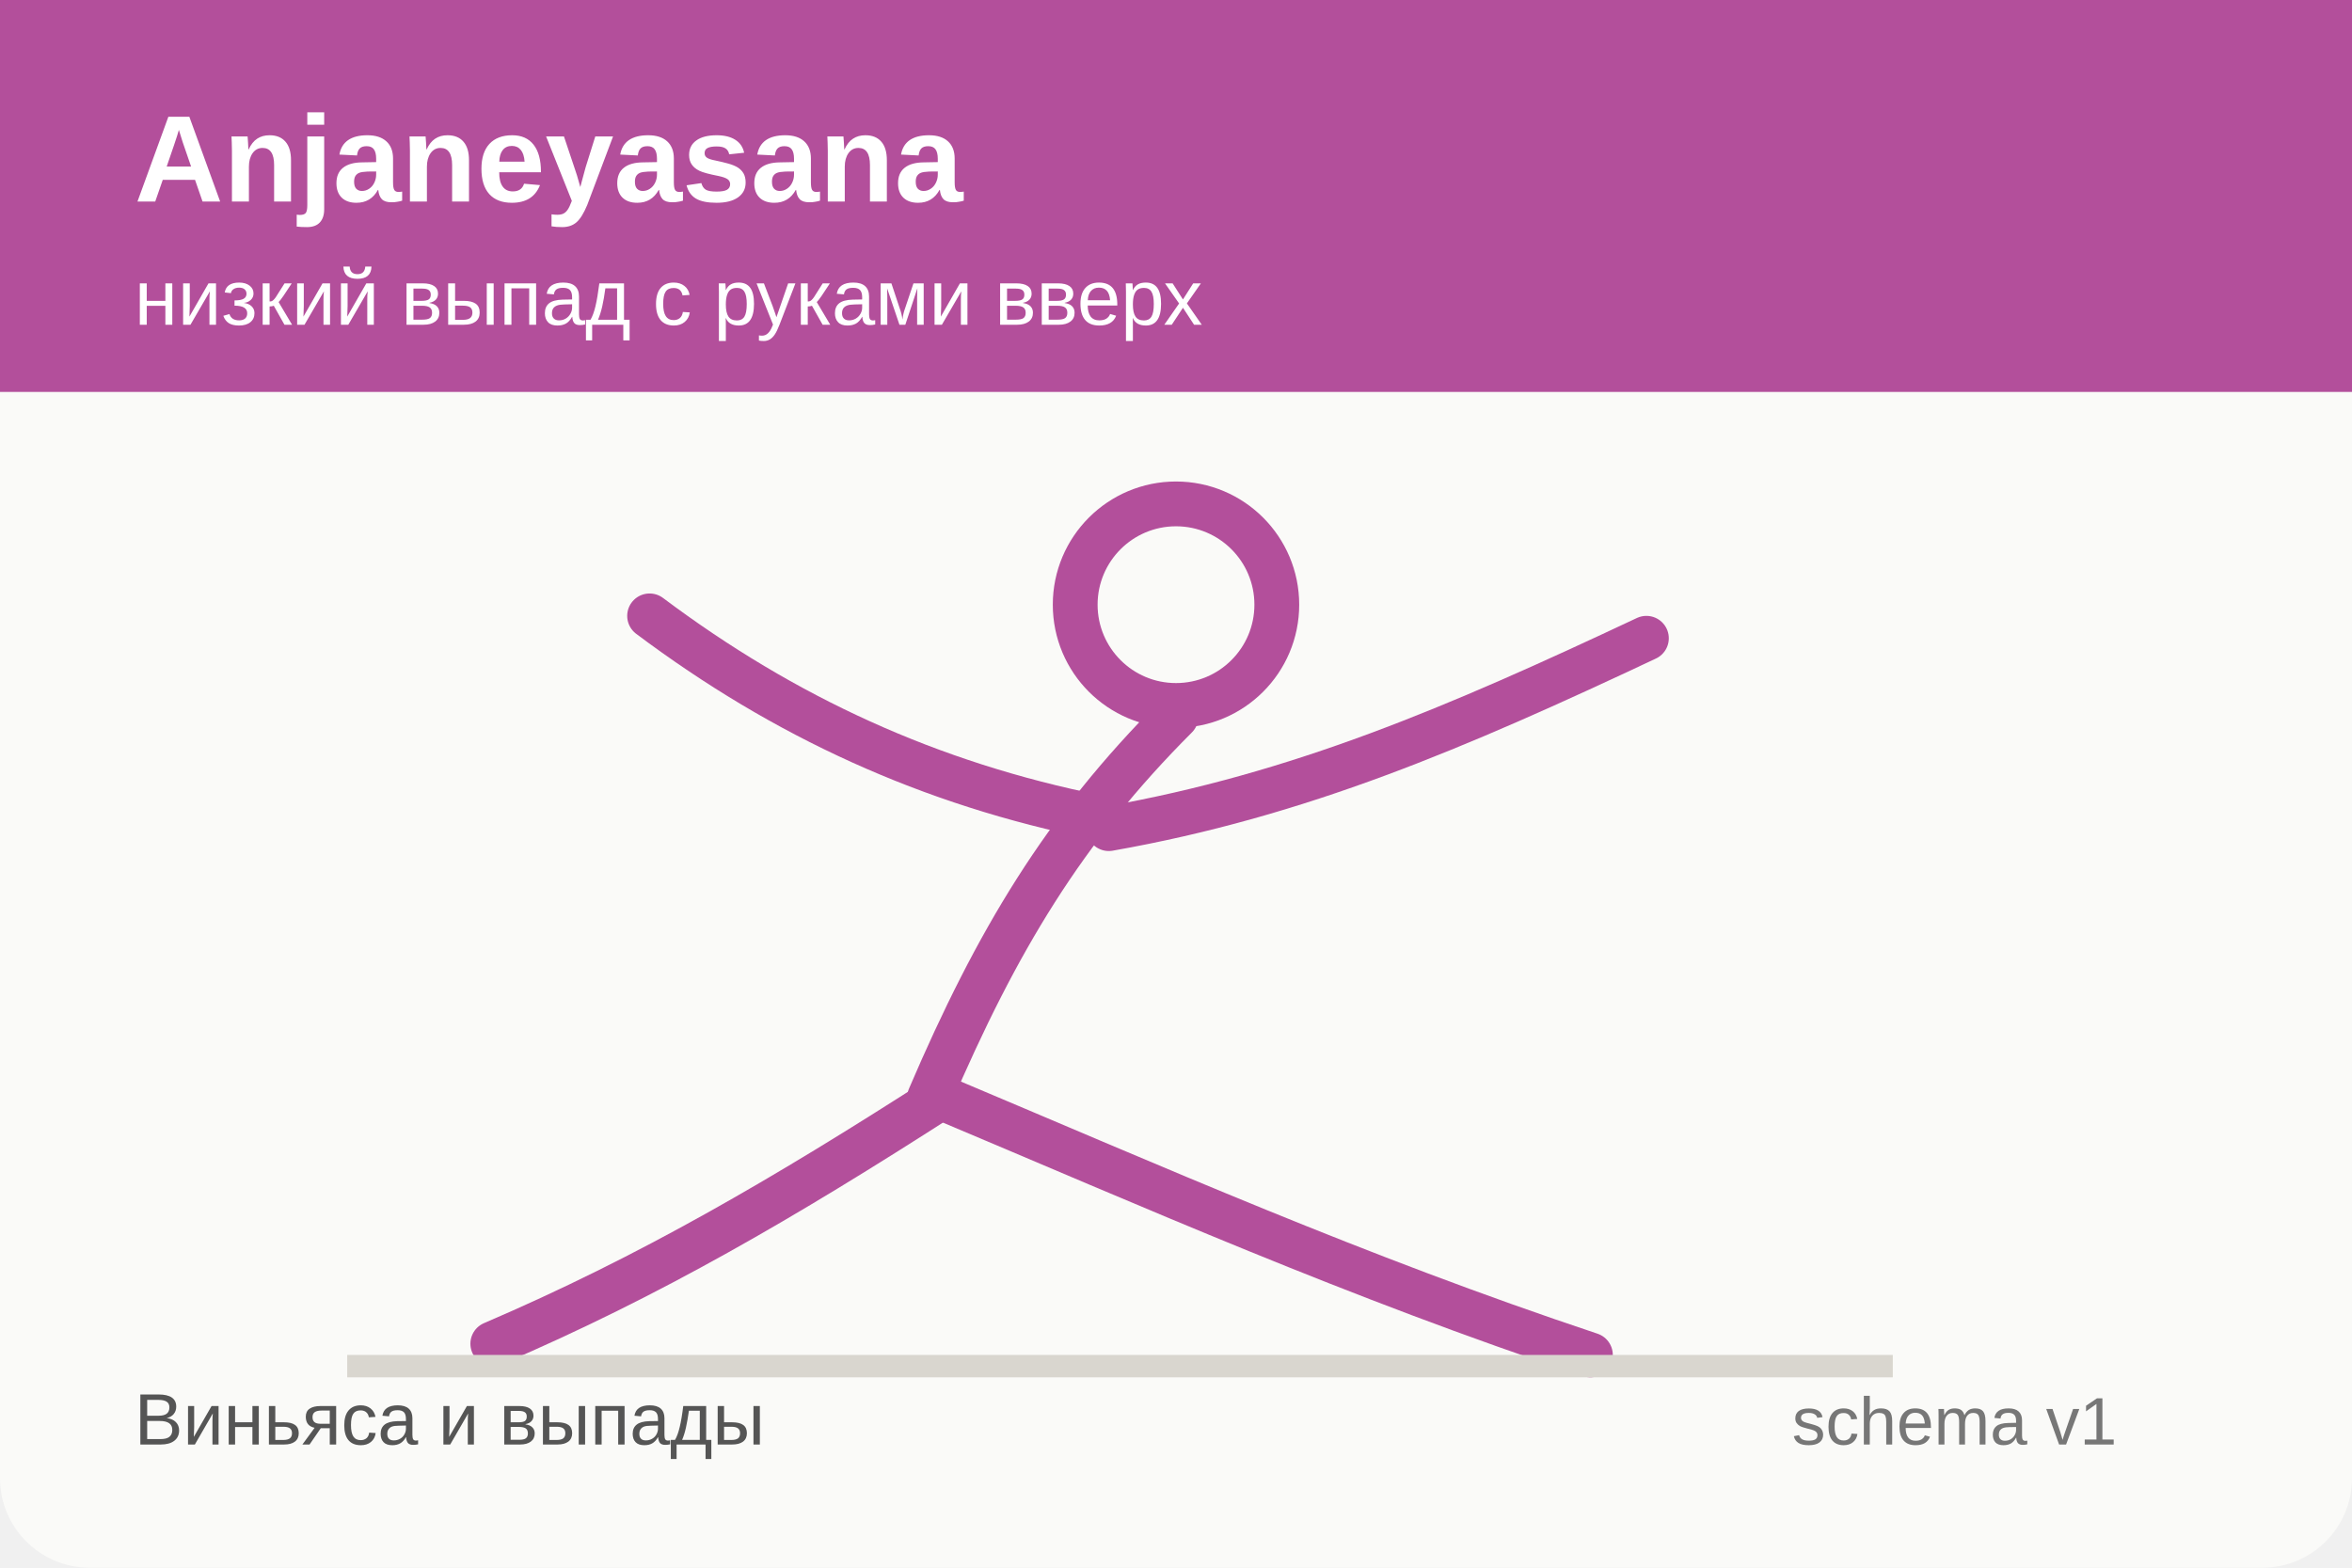
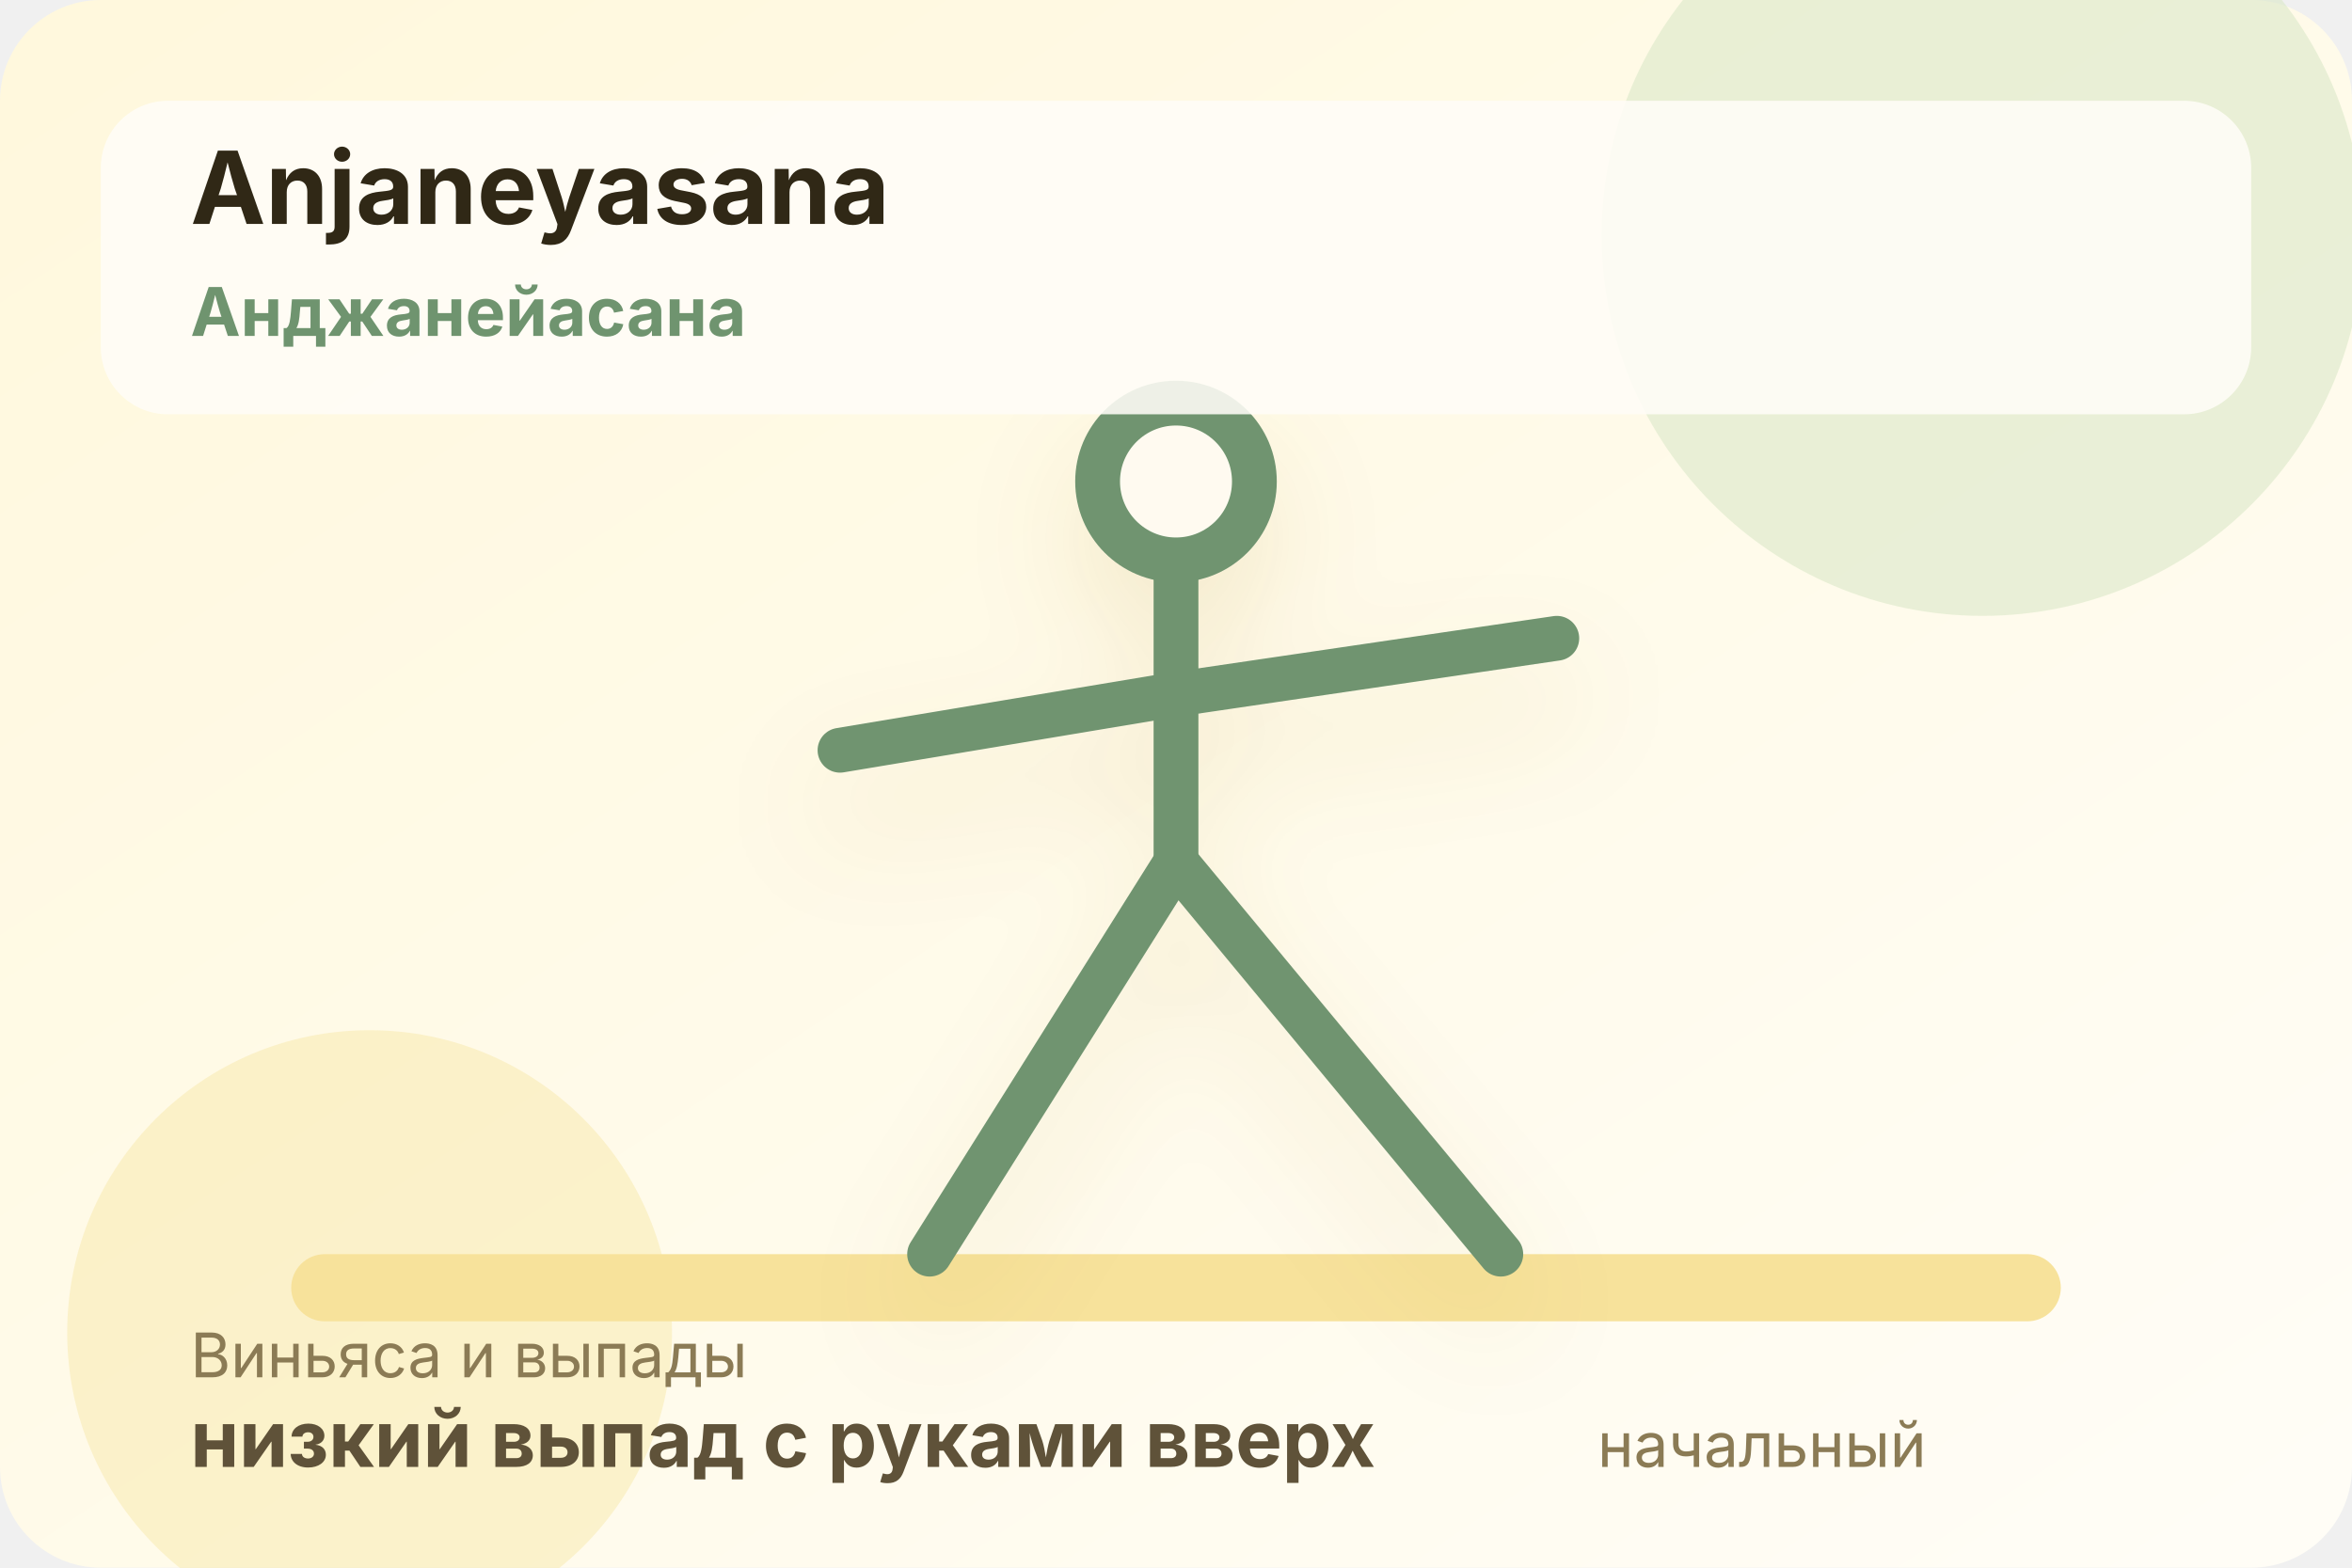
- <svg xmlns="http://www.w3.org/2000/svg" width="420" height="280" viewBox="0 0 420 280">
-   <rect width="420" height="280" rx="16" fill="#FAFAF8" />
-   <rect width="420" height="70" fill="#B34F9B" />
-   <text x="24" y="36" font-family="Arial" font-size="22" font-weight="700" fill="white">Anjaneyasana</text>
-   <text x="24" y="58" font-family="Arial" font-size="14" fill="white">низкий выпад с руками вверх</text>
-   <g stroke="#B34F9B" stroke-width="8" stroke-linecap="round" stroke-linejoin="round" fill="none">
-     <circle cx="210" cy="108" r="18" />
-     <path d="M210 128 C190 148 178 168 166 196" />
-     <path d="M196 146 C166 140 140 128 116 110" />
-     <path d="M198 148 C232 142 260 130 294 114" />
-     <path d="M168 196 C140 214 116 228 88 240" />
-     <path d="M168 196 C206 212 242 228 284 242" />
+ <svg xmlns="http://www.w3.org/2000/svg" width="420" height="280" viewBox="0 0 420 280" role="img" aria-label="Anjaneyasana">
+   <defs>
+     <linearGradient id="bg" x1="0" y1="0" x2="1" y2="1">
+       <stop offset="0" stop-color="#fff8dc" />
+       <stop offset="1" stop-color="#fffdf7" />
+     </linearGradient>
+     <filter id="soft" x="-20%" y="-20%" width="140%" height="140%">
+       <feDropShadow dx="0" dy="10" stdDeviation="10" flood-color="#a57a24" flood-opacity="0.12" />
+     </filter>
+   </defs>
+   <rect width="420" height="280" rx="18" fill="url(#bg)" />
+   <circle cx="354" cy="42" r="68" fill="#dce9c9" opacity="0.62" />
+   <circle cx="66" cy="238" r="54" fill="#f7e7a8" opacity="0.48" />
+   <rect x="52" y="224" width="316" height="12" rx="6" fill="#f7e29b" />
+   <g filter="url(#soft)">
+     <g stroke="#6f946f" stroke-width="8" stroke-linecap="round" stroke-linejoin="round" fill="none">
+       <circle cx="210" cy="86" r="14" fill="#fffaf0" />
+       <path d="M210 102 L210 154" />
+       <path d="M210 154 L166 224" />
+       <path d="M210 154 L268 224" />
+       <path d="M210 124 L150 134" />
+       <path d="M210 124 L278 114" />
+     </g>
  </g>
-   <line x1="62" y1="244" x2="338" y2="244" stroke="#D9D6CF" stroke-width="4" />
-   <text x="24" y="258" font-family="Arial" font-size="13" fill="#555">Виньяса и выпады</text>
-   <text x="320" y="258" font-family="Arial" font-size="12" fill="#777">schema v1</text>
+   <rect x="18" y="18" width="384" height="56" rx="12" fill="#fffdf7" opacity="0.88" />
+   <text x="34" y="40" font-family="Inter, Arial, sans-serif" font-size="18" font-weight="700" fill="#302816">Anjaneyasana</text>
+   <text x="34" y="60" font-family="Inter, Arial, sans-serif" font-size="12" font-weight="700" fill="#6f946f">Анджанейасана</text>
+   <text x="34" y="262" font-family="Inter, Arial, sans-serif" font-size="14" font-weight="700" fill="#5f5239">низкий выпад с руками вверх</text>
+   <text x="344" y="262" text-anchor="end" font-family="Inter, Arial, sans-serif" font-size="11" fill="#8b7b55">начальный</text>
+   <text x="34" y="246" font-family="Inter, Arial, sans-serif" font-size="11" fill="#8b7b55">Виньяса и выпады</text>
</svg>
